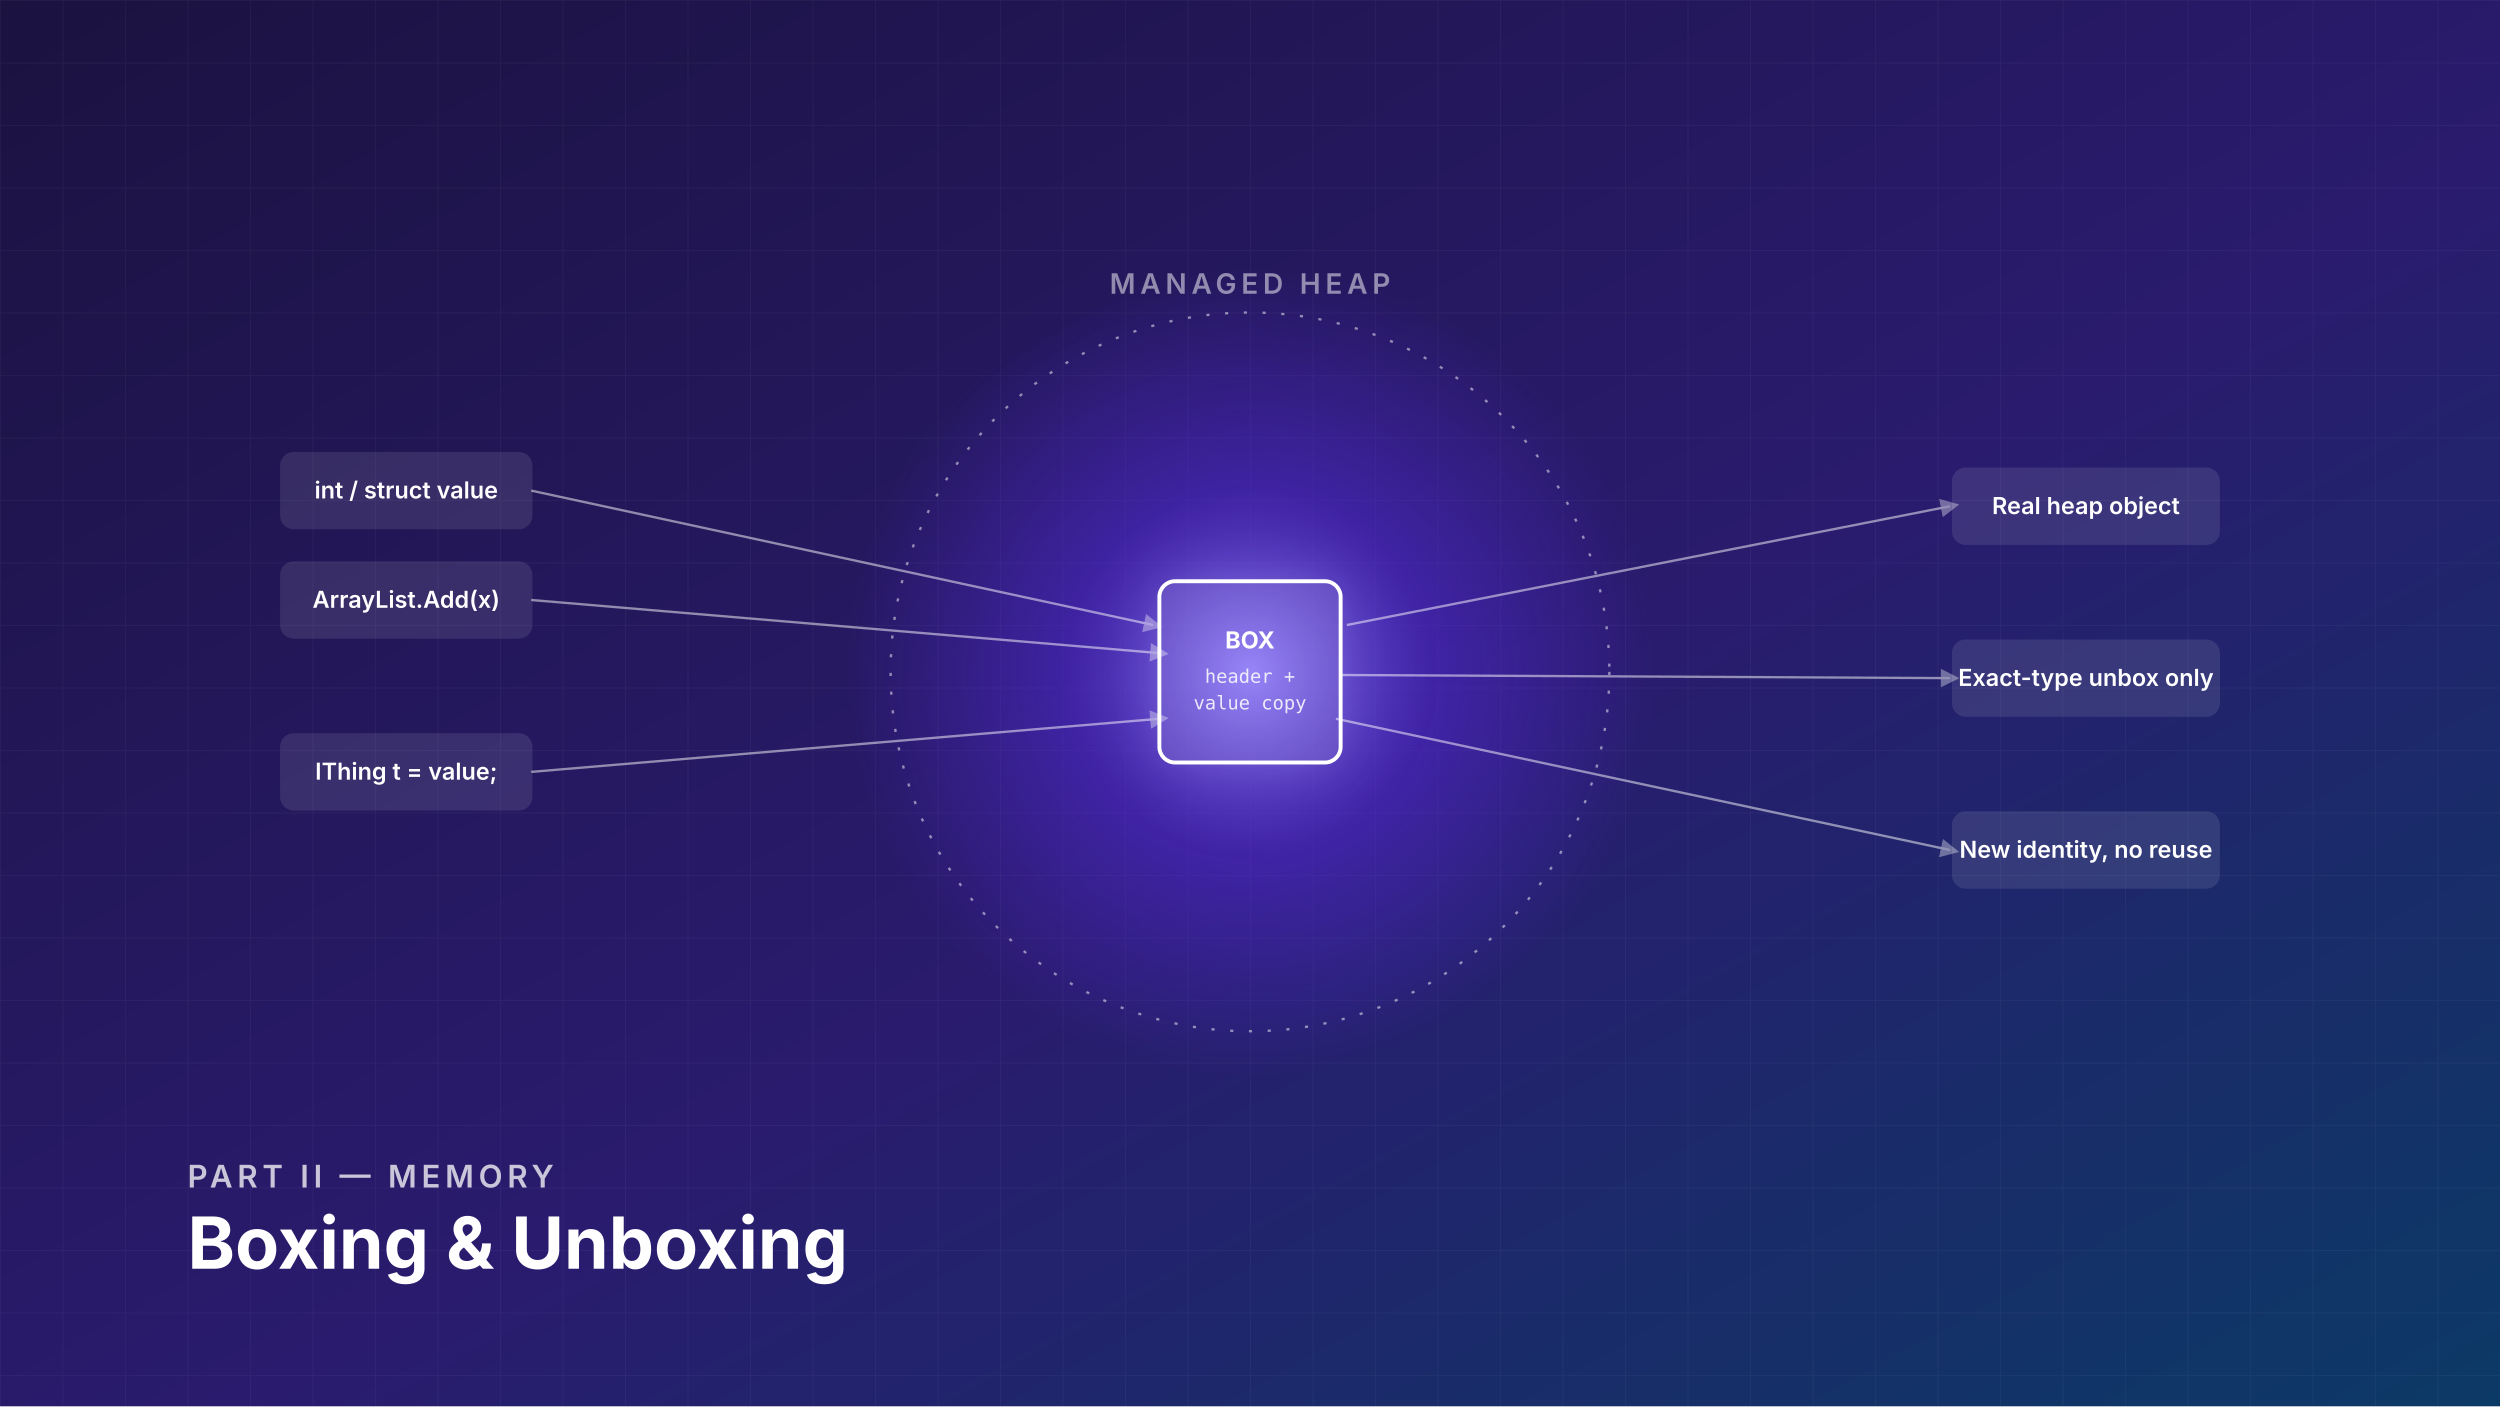
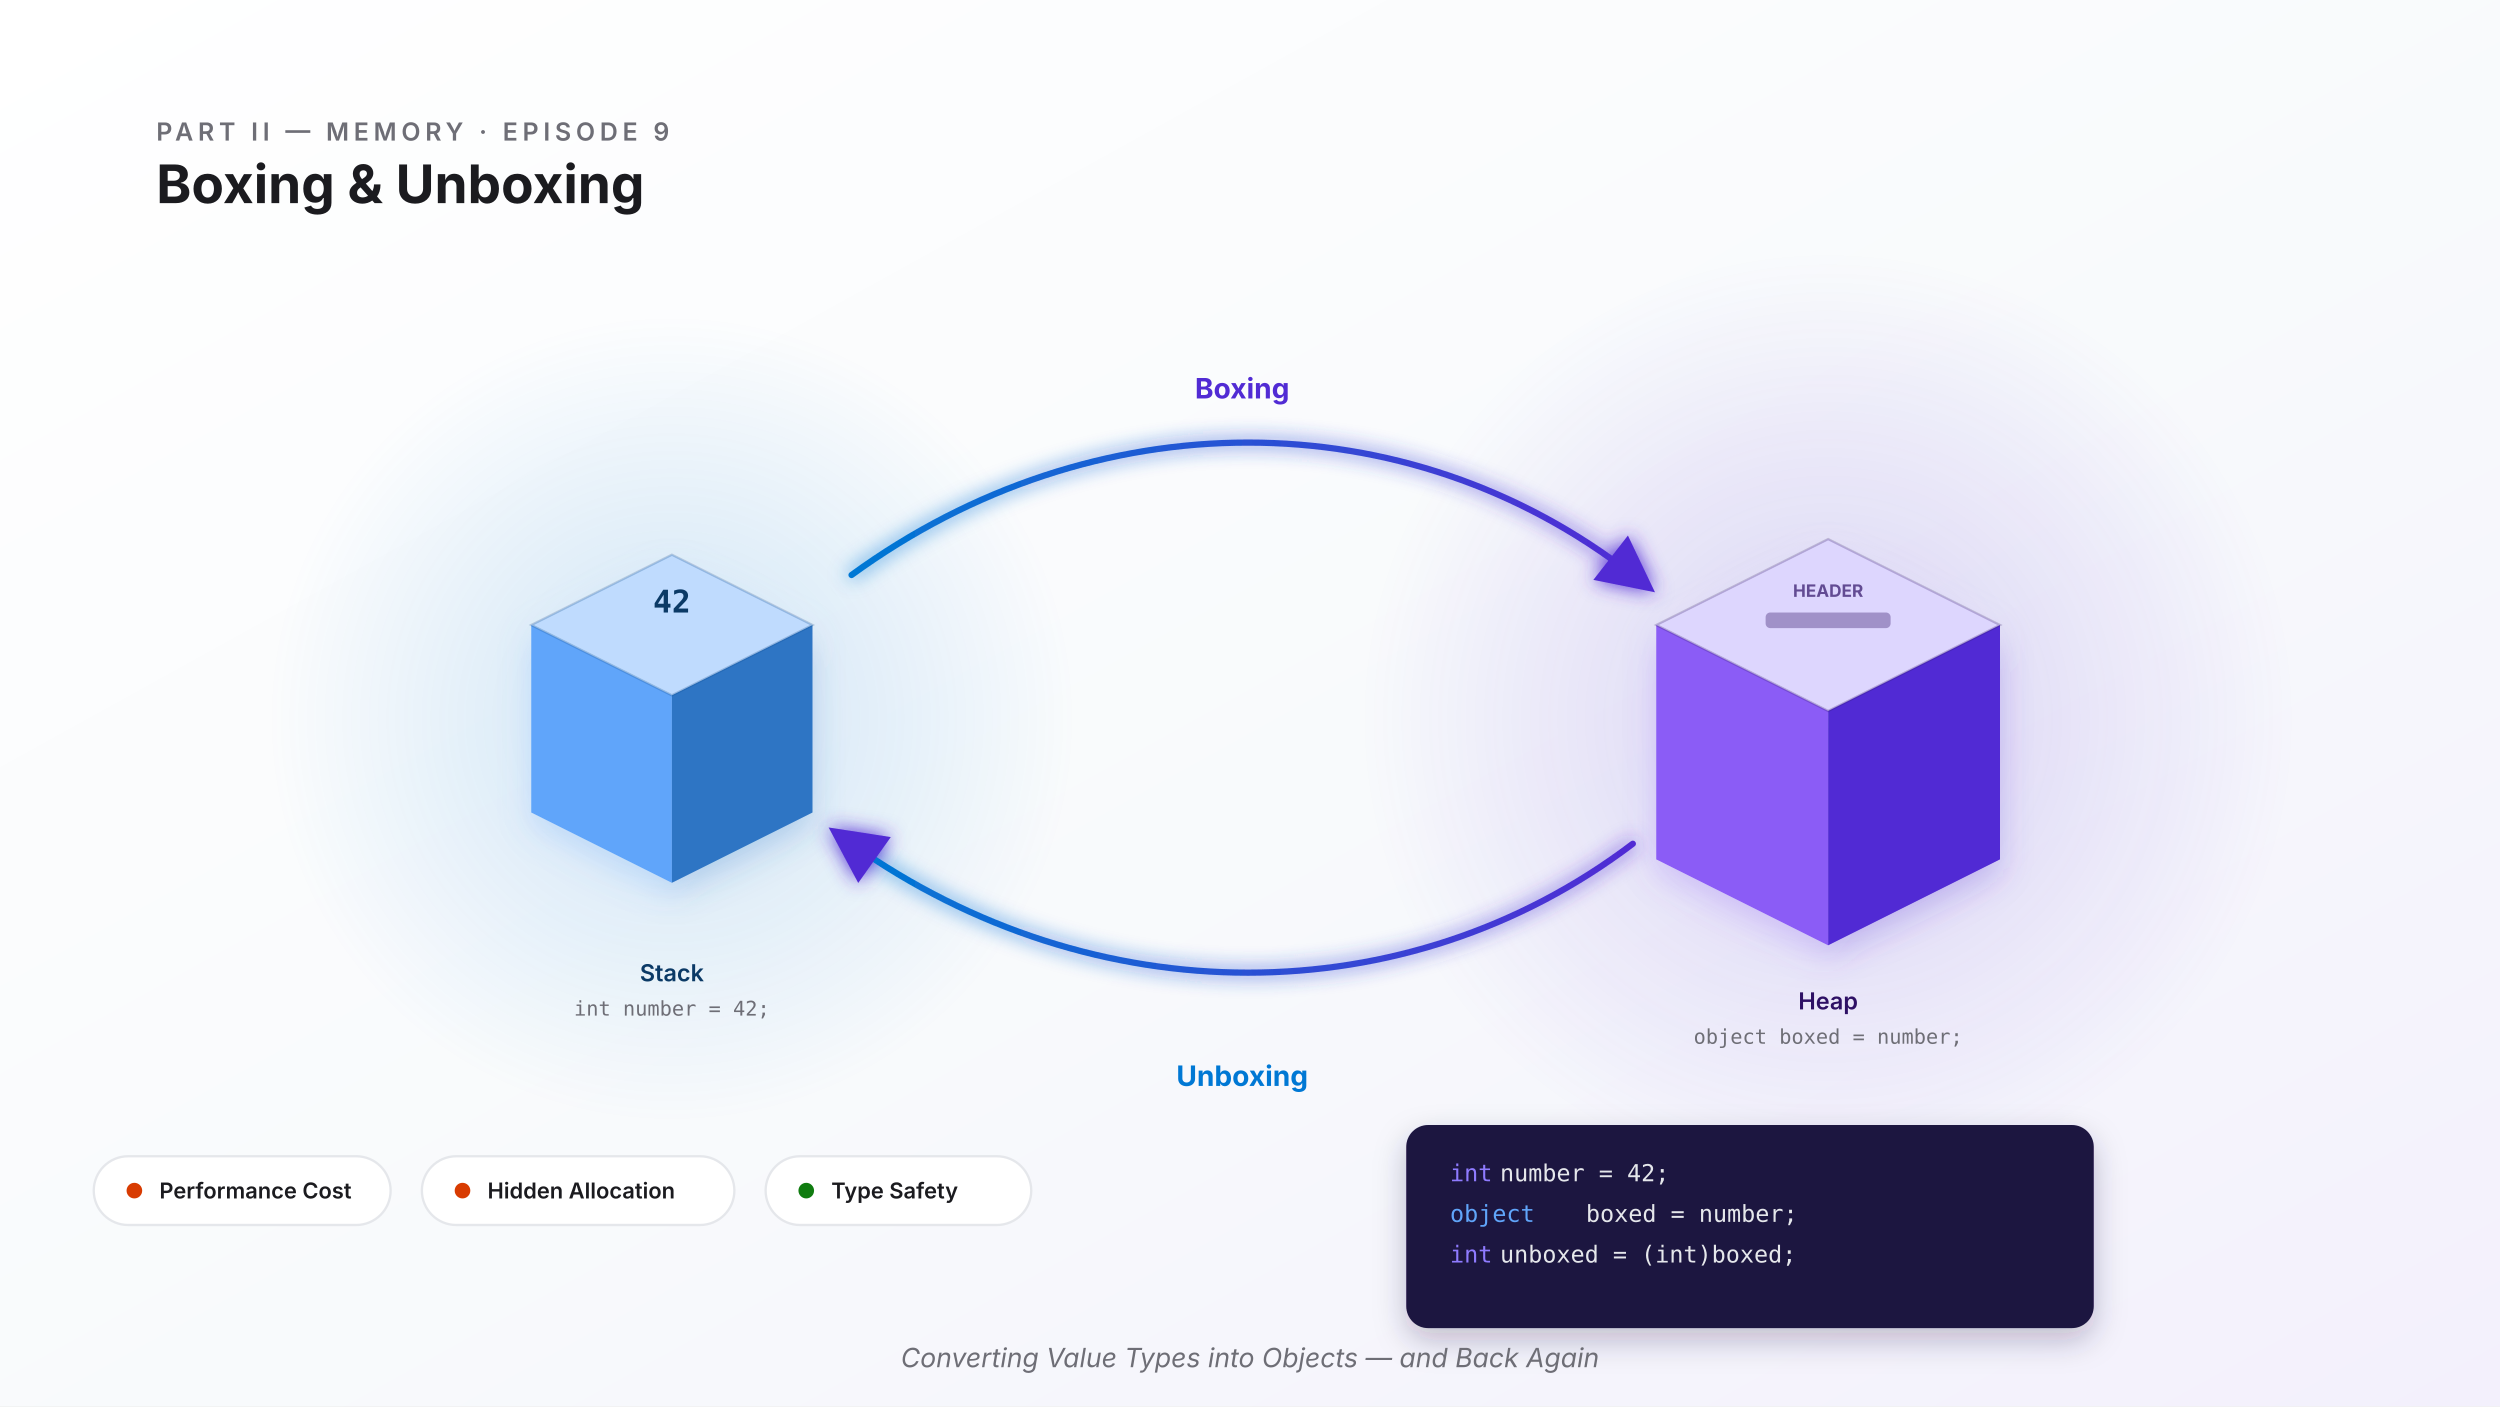
<svg xmlns="http://www.w3.org/2000/svg" viewBox="0 0 1600 900">
  <defs>
-     <linearGradient id="heroField" x1="0%" y1="0%" x2="100%" y2="100%">
-       <stop offset="0%" stop-color="#1B1240" />
-       <stop offset="55%" stop-color="#2A1B6E" />
-       <stop offset="100%" stop-color="#0B3A66" />
+     <linearGradient id="bgWash" x1="0%" y1="0%" x2="100%" y2="100%">
+       <stop offset="0%" stop-color="#FFFFFF" />
+       <stop offset="55%" stop-color="#F8FAFC" />
+       <stop offset="100%" stop-color="#F3F0FC" />
    </linearGradient>
-     <radialGradient id="coreGlow" cx="50%" cy="50%" r="50%">
-       <stop offset="0%" stop-color="#8F7BFF" stop-opacity="0.95" />
-       <stop offset="45%" stop-color="#512BD4" stop-opacity="0.55" />
+     <radialGradient id="blueGlow" cx="50%" cy="50%" r="50%">
+       <stop offset="0%" stop-color="#0078D4" stop-opacity="0.18" />
+       <stop offset="100%" stop-color="#0078D4" stop-opacity="0" />
+     </radialGradient>
+     <radialGradient id="purpleGlow" cx="50%" cy="50%" r="50%">
+       <stop offset="0%" stop-color="#512BD4" stop-opacity="0.20" />
      <stop offset="100%" stop-color="#512BD4" stop-opacity="0" />
    </radialGradient>
-     <filter id="softGlow" x="-60%" y="-60%" width="220%" height="220%">
-       <feGaussianBlur stdDeviation="14" result="blur" />
+     <filter id="softShadow" x="-50%" y="-50%" width="200%" height="200%">
+       <feGaussianBlur stdDeviation="10" result="blur" />
+       <feOffset dy="8" in="blur" result="offsetBlur" />
+       <feComponentTransfer in="offsetBlur" result="shadow">
+         <feFuncA type="linear" slope="0.25" />
+       </feComponentTransfer>
+       <feMerge>
+         <feMergeNode in="shadow" />
+         <feMergeNode in="SourceGraphic" />
+       </feMerge>
+     </filter>
+     <filter id="arrowGlow" x="-80%" y="-80%" width="260%" height="260%">
+       <feGaussianBlur stdDeviation="6" result="blur" />
      <feMerge>
        <feMergeNode in="blur" />
        <feMergeNode in="SourceGraphic" />
      </feMerge>
    </filter>
-     <pattern id="grid" width="40" height="40" patternUnits="userSpaceOnUse">
-       <path d="M 40 0 L 0 0 0 40" fill="none" stroke="#FFFFFF" stroke-width="1" opacity="0.05" />
-     </pattern>
-     <marker id="heroArrow" markerWidth="8" markerHeight="8" refX="4" refY="4" orient="auto">
-       <path d="M0 0 L8 4 L0 8 Z" fill="#FFFFFF" opacity="0.7" />
+     <linearGradient id="arrowStroke" x1="0%" y1="0%" x2="100%" y2="0%">
+       <stop offset="0%" stop-color="#0078D4" />
+       <stop offset="100%" stop-color="#512BD4" />
+     </linearGradient>
+     <marker id="heroArrowLight" markerWidth="9" markerHeight="9" refX="4.5" refY="4.5" orient="auto">
+       <path d="M0 0 L9 4.5 L0 9 Z" fill="#512BD4" />
    </marker>
  </defs>
-   <rect width="1600" height="900" fill="url(#heroField)" />
-   <rect width="1600" height="900" fill="url(#grid)" />
-   <circle cx="800" cy="430" r="260" fill="url(#coreGlow)" />
-   <g opacity="0.5">
-     <circle cx="800" cy="430" r="230" fill="none" stroke="#FFFFFF" stroke-width="1.5" stroke-dasharray="2 10" />
-     <text x="800" y="188" font-family="Segoe UI, Inter, sans-serif" font-size="18" font-weight="600" fill="#FFFFFF" text-anchor="middle" letter-spacing="3">MANAGED HEAP</text>
+   <rect width="1600" height="900" fill="url(#bgWash)" />
+   <circle cx="430" cy="460" r="260" fill="url(#blueGlow)" />
+   <circle cx="1170" cy="460" r="300" fill="url(#purpleGlow)" />
+   <text x="100" y="90" font-family="Segoe UI, Inter, sans-serif" font-size="16" font-weight="600" fill="#6E6E76" letter-spacing="3">PART II — MEMORY · EPISODE 9</text>
+   <text x="100" y="130" font-family="Segoe UI, Inter, sans-serif" font-size="34" font-weight="700" fill="#1B1B1F">Boxing &amp; Unboxing</text>
+   <g filter="url(#softShadow)">
+     <polygon points="430,355 520,400 430,445 340,400" fill="#BFDBFE" />
+     <polygon points="340,400 430,445 430,565 340,520" fill="#60A5FA" />
+     <polygon points="430,445 520,400 520,520 430,565" fill="#2D75C4" />
+     <polygon points="430,355 520,400 430,445 340,400" fill="none" stroke="#0B4A8C" stroke-width="1.5" stroke-opacity="0.25" />
  </g>
-   <rect x="742" y="372" width="116" height="116" rx="10" fill="#FFFFFF" opacity="0.12" filter="url(#softGlow)" />
-   <rect x="742" y="372" width="116" height="116" rx="10" fill="none" stroke="#FFFFFF" stroke-width="2.5" />
-   <text x="800" y="415" font-family="Segoe UI, Inter, sans-serif" font-size="15" font-weight="700" fill="#FFFFFF" text-anchor="middle">BOX</text>
-   <text x="800" y="437" font-family="Cascadia Code, Fira Code, monospace" font-size="12" fill="#FFFFFF" text-anchor="middle" opacity="0.85">header +</text>
-   <text x="800" y="454" font-family="Cascadia Code, Fira Code, monospace" font-size="12" fill="#FFFFFF" text-anchor="middle" opacity="0.85">value copy</text>
-   <g>
-     <rect x="180" y="290" width="160" height="48" rx="8" fill="#FFFFFF" opacity="0.10" stroke="#FFFFFF" stroke-width="1.5" />
-     <text x="260" y="319" font-family="Segoe UI, Inter, sans-serif" font-size="15" font-weight="600" fill="#FFFFFF" text-anchor="middle">int / struct value</text>
-     <path d="M340 314 L738 400" stroke="#FFFFFF" stroke-width="1.5" opacity="0.5" marker-end="url(#heroArrow)" />
-     <rect x="180" y="360" width="160" height="48" rx="8" fill="#FFFFFF" opacity="0.10" stroke="#FFFFFF" stroke-width="1.5" />
-     <text x="260" y="389" font-family="Segoe UI, Inter, sans-serif" font-size="15" font-weight="600" fill="#FFFFFF" text-anchor="middle">ArrayList.Add(x)</text>
-     <path d="M340 384 L742 418" stroke="#FFFFFF" stroke-width="1.5" opacity="0.5" marker-end="url(#heroArrow)" />
-     <rect x="180" y="470" width="160" height="48" rx="8" fill="#FFFFFF" opacity="0.10" stroke="#FFFFFF" stroke-width="1.5" />
-     <text x="260" y="499" font-family="Segoe UI, Inter, sans-serif" font-size="15" font-weight="600" fill="#FFFFFF" text-anchor="middle">IThing t = value;</text>
-     <path d="M340 494 L742 460" stroke="#FFFFFF" stroke-width="1.5" opacity="0.5" marker-end="url(#heroArrow)" />
+   <text x="430" y="392" font-family="Cascadia Code, Fira Code, monospace" font-size="20" font-weight="700" fill="#0B3A66" text-anchor="middle">42</text>
+   <text x="430" y="628" font-family="Segoe UI, Inter, sans-serif" font-size="15" font-weight="600" fill="#0B3A66" text-anchor="middle">Stack</text>
+   <text x="430" y="650" font-family="Cascadia Code, Fira Code, monospace" font-size="13" fill="#6E6E76" text-anchor="middle">int number = 42;</text>
+   <g filter="url(#softShadow)">
+     <polygon points="1170,345 1280,400 1170,455 1060,400" fill="#DDD6FE" />
+     <polygon points="1060,400 1170,455 1170,605 1060,550" fill="#8B5CF6" />
+     <polygon points="1170,455 1280,400 1280,550 1170,605" fill="#512BD4" />
+     <polygon points="1170,345 1280,400 1170,455 1060,400" fill="none" stroke="#2E1065" stroke-width="1.5" stroke-opacity="0.25" />
+     <rect x="1130" y="392" width="80" height="10" rx="3" fill="#2E1065" opacity="0.35" />
  </g>
-   <g>
-     <rect x="1250" y="300" width="170" height="48" rx="8" fill="#FFFFFF" opacity="0.10" stroke="#FFFFFF" stroke-width="1.5" />
-     <text x="1335" y="329" font-family="Segoe UI, Inter, sans-serif" font-size="15" font-weight="600" fill="#FFFFFF" text-anchor="middle">Real heap object</text>
-     <path d="M862 400 L1248 324" stroke="#FFFFFF" stroke-width="1.5" opacity="0.5" marker-end="url(#heroArrow)" />
-     <rect x="1250" y="410" width="170" height="48" rx="8" fill="#FFFFFF" opacity="0.10" stroke="#FFFFFF" stroke-width="1.5" />
-     <text x="1335" y="439" font-family="Segoe UI, Inter, sans-serif" font-size="15" font-weight="600" fill="#FFFFFF" text-anchor="middle">Exact-type unbox only</text>
-     <path d="M858 432 L1248 434" stroke="#FFFFFF" stroke-width="1.5" opacity="0.5" marker-end="url(#heroArrow)" />
-     <rect x="1250" y="520" width="170" height="48" rx="8" fill="#FFFFFF" opacity="0.10" stroke="#FFFFFF" stroke-width="1.5" />
-     <text x="1335" y="549" font-family="Segoe UI, Inter, sans-serif" font-size="15" font-weight="600" fill="#FFFFFF" text-anchor="middle">New identity, no reuse</text>
-     <path d="M855 460 L1248 544" stroke="#FFFFFF" stroke-width="1.5" opacity="0.5" marker-end="url(#heroArrow)" />
+   <text x="1170" y="382" font-family="Segoe UI, Inter, sans-serif" font-size="11" font-weight="700" fill="#2E1065" text-anchor="middle" opacity="0.7">HEADER</text>
+   <text x="1170" y="646" font-family="Segoe UI, Inter, sans-serif" font-size="15" font-weight="600" fill="#2E1065" text-anchor="middle">Heap</text>
+   <text x="1170" y="668" font-family="Cascadia Code, Fira Code, monospace" font-size="13" fill="#6E6E76" text-anchor="middle">object boxed = number;</text>
+   <path d="M 545,368 C 700,255 900,255 1045,368" fill="none" stroke="url(#arrowStroke)" stroke-width="4" stroke-linecap="round" filter="url(#arrowGlow)" marker-end="url(#heroArrowLight)" />
+   <text x="795" y="255" font-family="Segoe UI, Inter, sans-serif" font-size="18" font-weight="700" fill="#512BD4" text-anchor="middle">Boxing</text>
+   <path d="M 1045,540 C 900,650 700,650 545,540" fill="none" stroke="url(#arrowStroke)" stroke-width="4" stroke-linecap="round" filter="url(#arrowGlow)" marker-end="url(#heroArrowLight)" />
+   <text x="795" y="695" font-family="Segoe UI, Inter, sans-serif" font-size="18" font-weight="700" fill="#0078D4" text-anchor="middle">Unboxing</text>
+   <g font-family="Segoe UI, Inter, sans-serif" font-size="14" font-weight="600">
+     <rect x="60" y="740" width="190" height="44" rx="22" fill="#FFFFFF" stroke="#E5E7EB" stroke-width="1.5" />
+     <circle cx="86" cy="762" r="5" fill="#D83B01" />
+     <text x="102" y="767" fill="#1B1B1F">Performance Cost</text>
+     <rect x="270" y="740" width="200" height="44" rx="22" fill="#FFFFFF" stroke="#E5E7EB" stroke-width="1.5" />
+     <circle cx="296" cy="762" r="5" fill="#D83B01" />
+     <text x="312" y="767" fill="#1B1B1F">Hidden Allocation</text>
+     <rect x="490" y="740" width="170" height="44" rx="22" fill="#FFFFFF" stroke="#E5E7EB" stroke-width="1.5" />
+     <circle cx="516" cy="762" r="5" fill="#107C10" />
+     <text x="532" y="767" fill="#1B1B1F">Type Safety</text>
  </g>
-   <text x="120" y="760" font-family="Segoe UI, Inter, sans-serif" font-size="20" font-weight="600" fill="#FFFFFF" opacity="0.75" letter-spacing="3">PART II — MEMORY</text>
-   <text x="120" y="812" font-family="Segoe UI, Inter, sans-serif" font-size="46" font-weight="700" fill="#FFFFFF">Boxing &amp; Unboxing</text>
+   <g filter="url(#softShadow)">
+     <rect x="900" y="720" width="440" height="130" rx="14" fill="#1B1240" />
+   </g>
+   <text x="928" y="756" font-family="Cascadia Code, Fira Code, monospace" font-size="15" fill="#8F7BFF">int</text>
+   <text x="960" y="756" font-family="Cascadia Code, Fira Code, monospace" font-size="15" fill="#E5E7EB"> number = 42;</text>
+   <text x="928" y="782" font-family="Cascadia Code, Fira Code, monospace" font-size="15" fill="#60A5FA">object</text>
+   <text x="1015" y="782" font-family="Cascadia Code, Fira Code, monospace" font-size="15" fill="#E5E7EB"> boxed = number;</text>
+   <text x="928" y="808" font-family="Cascadia Code, Fira Code, monospace" font-size="15" fill="#8F7BFF">int</text>
+   <text x="960" y="808" font-family="Cascadia Code, Fira Code, monospace" font-size="15" fill="#E5E7EB"> unboxed = (int)boxed;</text>
+   <text x="800" y="875" font-family="Segoe UI, Inter, sans-serif" font-size="17" font-style="italic" fill="#6E6E76" text-anchor="middle">Converting Value Types into Objects — and Back Again</text>
</svg>
